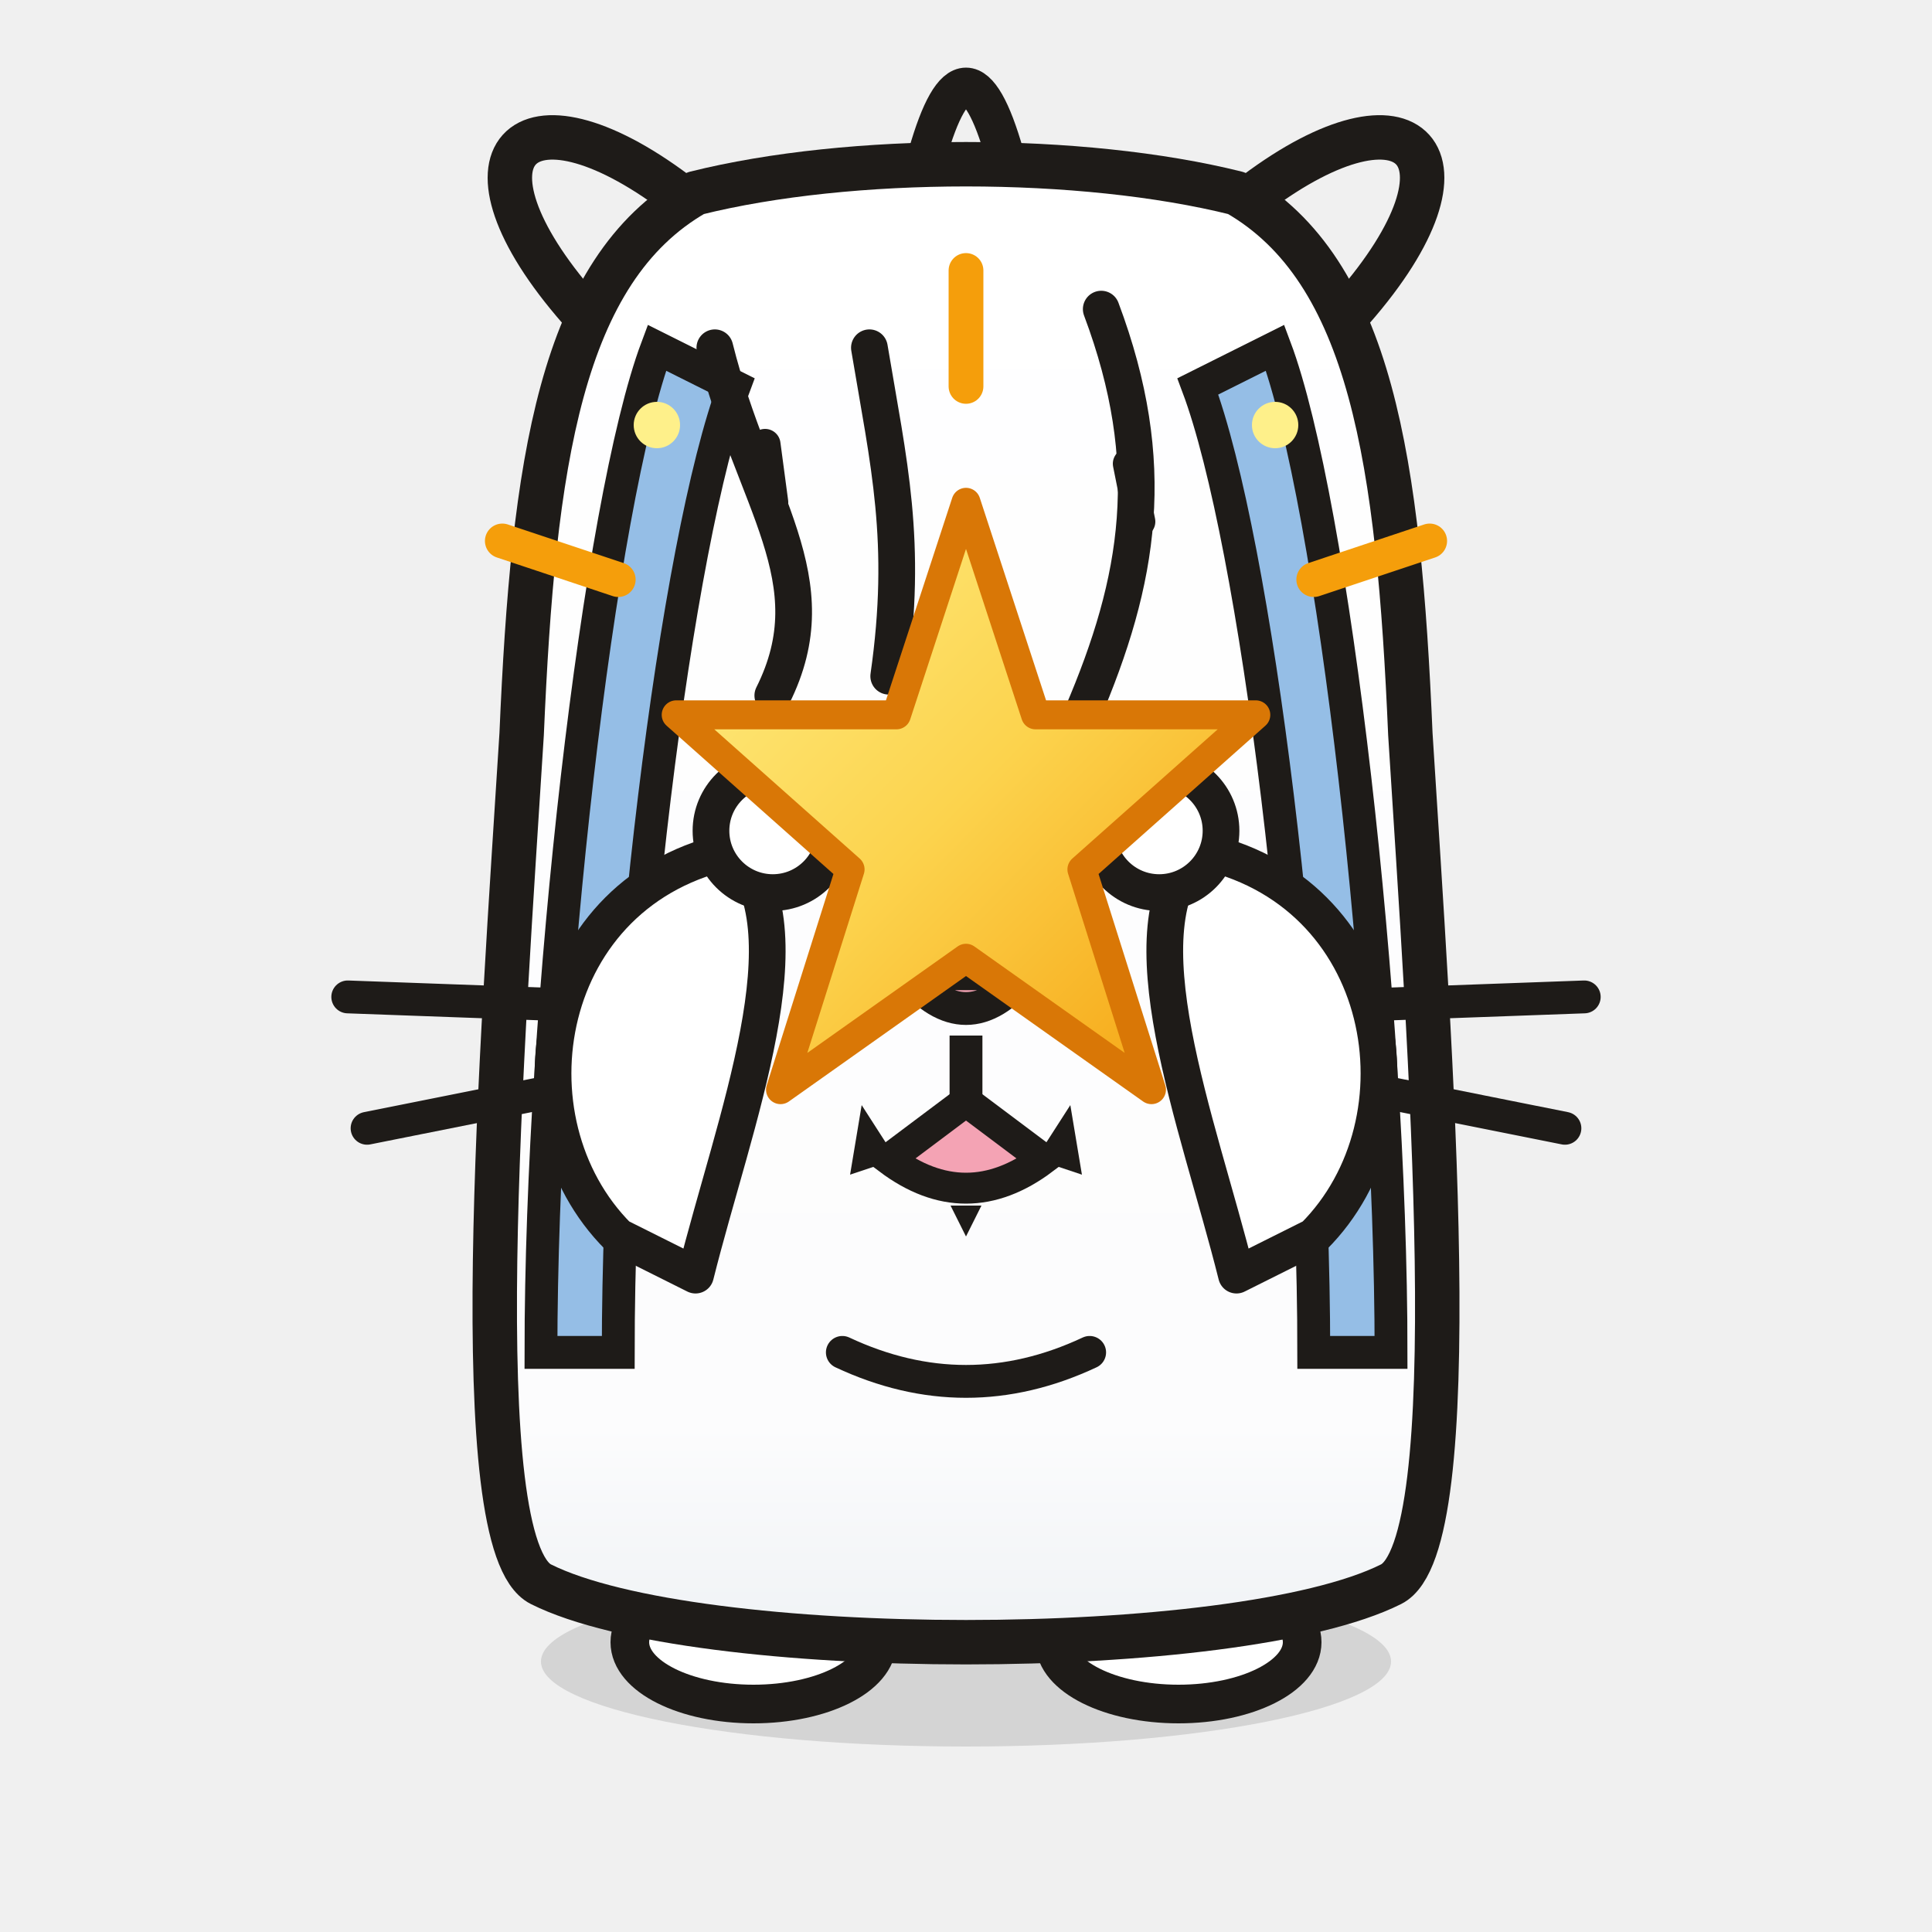
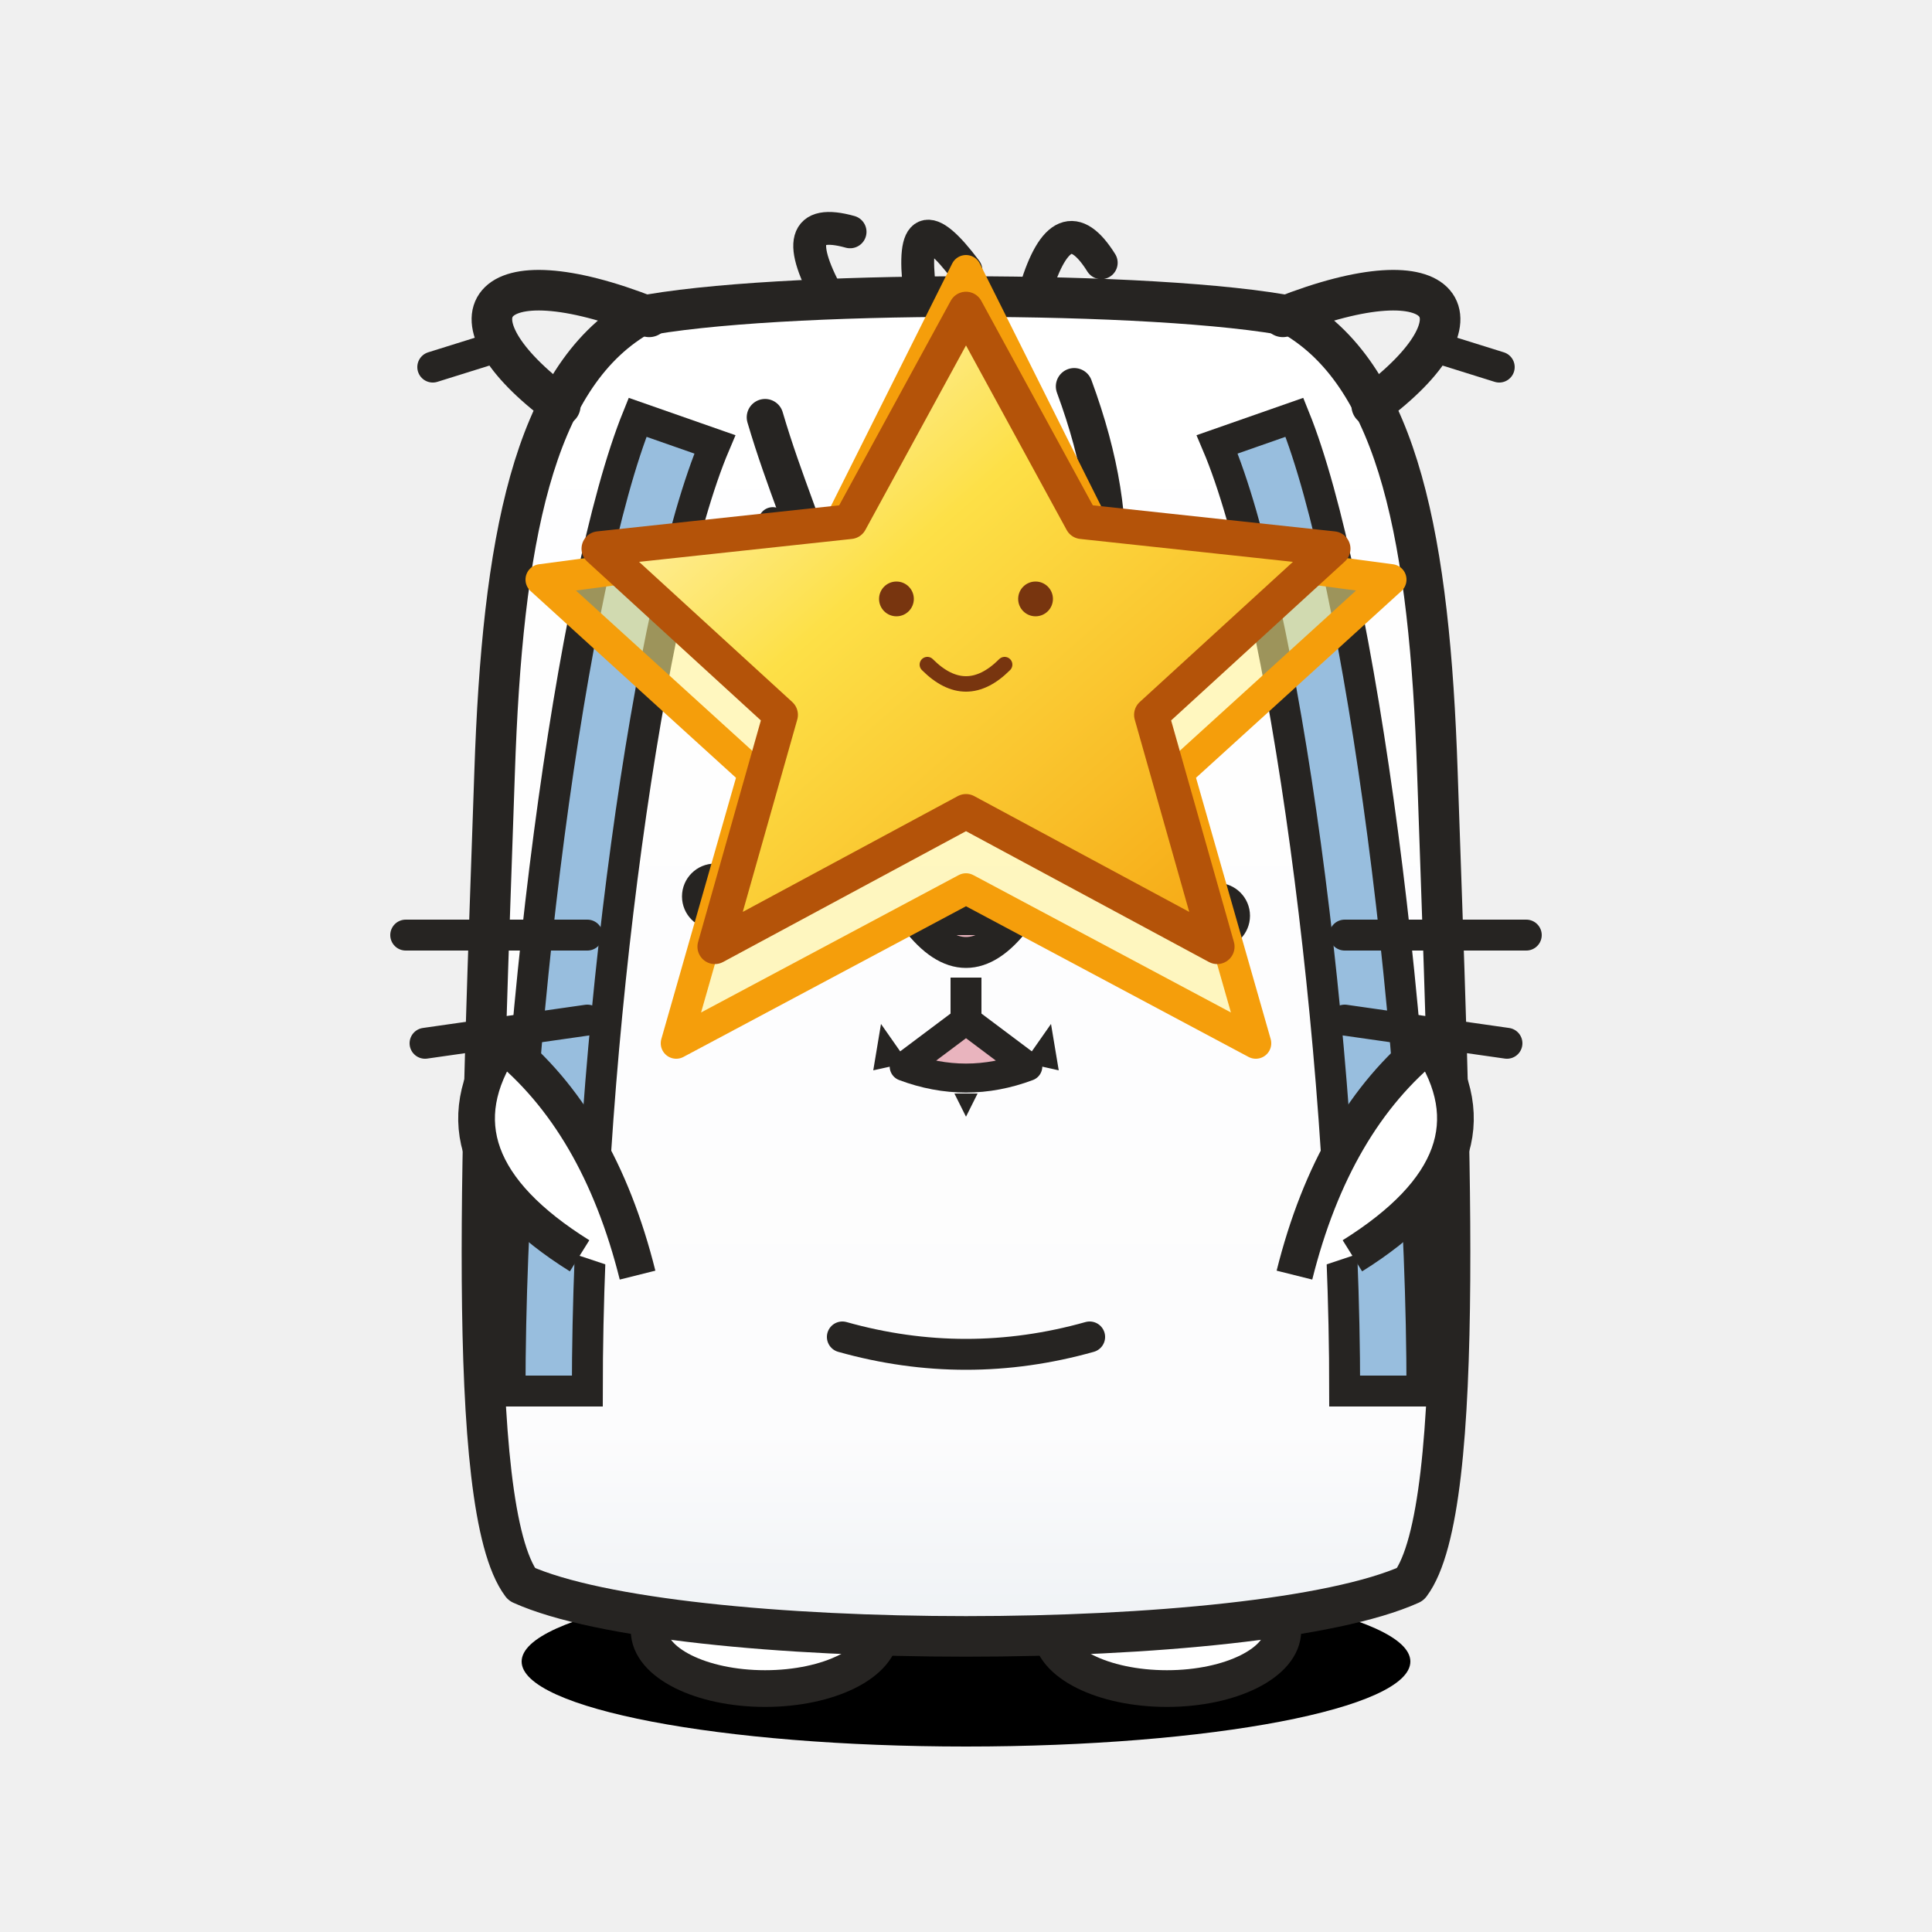
<svg xmlns="http://www.w3.org/2000/svg" viewBox="-25 -25 50 50">
  <defs>
    <linearGradient id="fur-grad" x1="0" y1="0" x2="0" y2="1">
      <stop offset="0%" stop-color="#FFFFFF" />
      <stop offset="85%" stop-color="#FCFCFD" />
      <stop offset="100%" stop-color="#EFF2F5" />
    </linearGradient>
    <linearGradient id="star-grad" x1="0" y1="0" x2="1" y2="1">
-       <stop offset="0%" stop-color="#FEF08A" />
-       <stop offset="50%" stop-color="#FCD34D" />
+       <stop offset="0%" stop-color="#FFFBEB" />
+       <stop offset="40%" stop-color="#FDE047" />
      <stop offset="100%" stop-color="#F59E0B" />
    </linearGradient>
  </defs>
  <style>
-     #body-notify {
-       animation: jump-shock 1.6s cubic-bezier(0.28, 0.84, 0.42, 1) infinite;
+     #shadow-js {
+       animation: notif-shadow 2.6s ease-in-out infinite;
      transform-origin: 0px 18px;
    }
-     #shadow-notify {
-       animation: shadow-shock 1.6s cubic-bezier(0.28, 0.84, 0.42, 1) infinite;
-       transform-origin: 0px 18px;
+     #body-js {
+       animation: notif-bounce 2.6s ease-in-out infinite;
+       transform-origin: 0px 16px;
    }
-     #star-prop {
-       animation: star-swing 0.8s ease-in-out infinite alternate;
-       transform-origin: 0px -7px;
+     #star-trophy {
+       animation: star-present 2.6s ease-in-out infinite;
+       transform-origin: 0px 0px;
    }
-     #star-sparks {
-       animation: sparks-pulse 0.8s ease-in-out infinite alternate;
+     #ears-and-spikes {
+       animation: notif-ears 2.6s ease-in-out infinite;
+       transform-origin: 0px -15px;
    }
-     #ears-perk {
-       animation: ears-alert 0.8s ease-in-out infinite alternate;
-       transform-origin: 0px -20px;
+     #mouth-surprise {
+       animation: notif-mouth 2.6s ease-in-out infinite;
+       transform-origin: 0px 2.5px;
    }
- 
-     @keyframes jump-shock {
-       0%, 100% { transform: translateY(0px) scale(1, 1); }
-       15% { transform: translateY(1.2px) scale(1.06, 0.94); }
-       35% { transform: translateY(-4.5px) scale(0.95, 1.05); }
-       55% { transform: translateY(0px) scale(1.08, 0.92); }
-       70% { transform: translateY(-1.2px) scale(0.98, 1.02); }
-       85% { transform: translateY(0px) scale(1, 1); }
+     @keyframes notif-bounce {
+       0%, 100% { transform: translateY(0) scale(1, 1); }
+       12% { transform: translateY(1.5px) scale(1.08, 0.92); }
+       22% { transform: translateY(-4.5px) scale(0.94, 1.06); }
+       32% { transform: translateY(-3.5px) scale(1.0, 1.0); }
+       40% { transform: translateY(0.5px) scale(1.04, 0.96); }
+       46% { transform: translateY(-0.8px); }
+       52%, 92% { transform: translateY(0); }
    }
-     @keyframes shadow-shock {
-       0%, 100% { transform: scale(1); opacity: 0.9; }
-       15% { transform: scale(1.08); opacity: 1; }
-       35% { transform: scale(0.68); opacity: 0.45; }
-       55% { transform: scale(1.16); opacity: 1; }
-       70% { transform: scale(0.92); opacity: 0.75; }
-       85% { transform: scale(1); opacity: 0.9; }
+     @keyframes notif-shadow {
+       0%, 100% { transform: scale(1, 1); opacity: 0.12; }
+       12% { transform: scale(1.15, 1.15); opacity: 0.15; }
+       22% { transform: scale(0.65, 0.65); opacity: 0.05; }
+       32% { transform: scale(0.75, 0.75); opacity: 0.07; }
+       40% { transform: scale(1.08, 1.08); opacity: 0.14; }
+       52%, 92% { transform: scale(1, 1); opacity: 0.12; }
    }
-     @keyframes star-swing {
-       0% { transform: rotate(-14deg) scale(1); }
-       100% { transform: rotate(14deg) scale(1.1); }
+     @keyframes notif-ears {
+       0%, 100% { transform: scale(1); }
+       15%, 35% { transform: scale(1.18) rotate(3deg); }
+       25% { transform: scale(1.22) rotate(-3deg); }
+       45%, 90% { transform: scale(1); }
    }
-     @keyframes sparks-pulse {
-       0% { opacity: 0.3; transform: scale(0.85); }
-       100% { opacity: 1; transform: scale(1.15); }
+     @keyframes notif-mouth {
+       0%, 100% { transform: scale(1); }
+       18%, 45% { transform: scale(1.4, 1.6) translateY(0.4px); }
+       50%, 90% { transform: scale(1.1, 1.1); }
    }
-     @keyframes ears-alert {
-       0% { transform: scaleY(1); }
-       100% { transform: scaleY(1.12); }
+     @keyframes star-present {
+       0%, 15%, 100% { opacity: 0; transform: scale(0) translateY(10px) rotate(-30deg); }
+       28% { opacity: 1; transform: scale(1.15) translateY(-14px) rotate(10deg); }
+       36% { transform: scale(1) translateY(-12px) rotate(-8deg); }
+       44%, 78% { opacity: 1; transform: scale(1.05) translateY(-13px) rotate(6deg); }
+       52%, 86% { opacity: 1; transform: scale(1.02) translateY(-12.5px) rotate(-4deg); }
+       92% { opacity: 0; transform: scale(0.2) translateY(5px); }
    }
  </style>
-   <g id="shadow-notify">
-     <ellipse cx="0" cy="18" rx="11" ry="2.2" fill="rgba(0,0,0,0.12)" />
+   <g id="shadow-js">
+     <ellipse cx="0" cy="18" rx="11.5" ry="2.2" fill="#000000" />
  </g>
-   <g id="body-notify">
+   <g id="body-js">
    <g id="feet">
-       <ellipse cx="-5.5" cy="17.5" rx="3.2" ry="1.6" fill="#FFFFFF" stroke="#1E1B18" stroke-width="1.0" />
-       <ellipse cx="5.5" cy="17.5" rx="3.2" ry="1.6" fill="#FFFFFF" stroke="#1E1B18" stroke-width="1.0" />
+       <ellipse id="foot-left" cx="-5.2" cy="17.2" rx="3.0" ry="1.5" fill="#FFFFFF" stroke="#262422" stroke-width="0.95" />
+       <ellipse id="foot-right" cx="5.2" cy="17.2" rx="3.0" ry="1.5" fill="#FFFFFF" stroke="#262422" stroke-width="0.95" />
    </g>
-     <path d="       M -11,16       C -13,15 -12,2 -11.5,-6       C -11.2,-13 -10.5,-18 -7,-20       C -3,-21 3,-21 7,-20       C 10.5,-18 11.2,-13 11.5,-6       C 12,2 13,15 11,16       C 7,18 -7,18 -11,16 Z" fill="url(#fur-grad)" stroke="#1E1B18" stroke-width="1.15" stroke-linejoin="round" />
+     <g id="torso">
+       <path id="body-shape" d="         M -11.5,16         C -13.0,14 -12.5,4 -12.2,-5         C -12.0,-11 -11.2,-15.2 -8.5,-16.8         C -5.0,-17.5 5.0,-17.5 8.5,-16.8         C 11.2,-15.2 12.0,-11 12.2,-5         C 12.5,4 13.0,14 11.5,16         C 7.5,17.8 -7.5,17.8 -11.5,16 Z" fill="url(#fur-grad)" stroke="#262422" stroke-width="1.05" stroke-linejoin="round" />
+     </g>
    <g id="straps">
-       <path d="M -11,10 C -11,1 -9.5,-12 -8,-16 L -6,-15 C -7.5,-11 -9,1 -9,10 Z" fill="#95BEE6" stroke="#1E1B18" stroke-width="0.85" />
-       <path d="M 11,10 C 11,1 9.5,-12 8,-16 L 6,-15 C 7.5,-11 9,1 9,10 Z" fill="#95BEE6" stroke="#1E1B18" stroke-width="0.85" />
+       <path d="M -11.8,11 C -11.8,2 -10.2,-10 -8.5,-14.2 L -6.5,-13.5 C -8.2,-9.5 -9.8,2 -9.8,11 Z" fill="#98BEDE" stroke="#262422" stroke-width="0.8" />
+       <path d="M 11.8,11 C 11.8,2 10.2,-10 8.5,-14.2 L 6.5,-13.5 C 8.2,-9.5 9.8,2 9.8,11 Z" fill="#98BEDE" stroke="#262422" stroke-width="0.8" />
    </g>
-     <g id="ears-perk">
-       <path d="M -10,-17 C -13.5,-21 -11.5,-23 -7.5,-20" fill="none" stroke="#1E1B18" stroke-width="1.15" stroke-linecap="round" />
-       <path d="M 10,-17 C 13.5,-21 11.5,-23 7.5,-20" fill="none" stroke="#1E1B18" stroke-width="1.15" stroke-linecap="round" />
-       <path d="M -1,-21 Q 0,-24.5 1,-21" fill="none" stroke="#1E1B18" stroke-width="1.0" stroke-linecap="round" />
+     <g id="ears-and-spikes">
+       <path d="M -10.5,-14.5 C -13.6,-16.8 -12.5,-18.5 -8.2,-16.8" fill="none" stroke="#262422" stroke-width="1.05" stroke-linecap="round" />
+       <line x1="-12.2" y1="-16.0" x2="-13.8" y2="-15.5" stroke="#262422" stroke-width="0.8" stroke-linecap="round" />
+       <path d="M 10.5,-14.5 C 13.6,-16.8 12.5,-18.5 8.2,-16.8" fill="none" stroke="#262422" stroke-width="1.05" stroke-linecap="round" />
+       <line x1="12.2" y1="-16.0" x2="13.8" y2="-15.5" stroke="#262422" stroke-width="0.8" stroke-linecap="round" />
+       <path d="M -3.5,-17.2 Q -4.8,-19.5 -3.0,-19.0" fill="none" stroke="#262422" stroke-width="0.85" stroke-linecap="round" />
+       <path d="M -1.2,-17.5 Q -1.5,-20.0 0,-18.0" fill="none" stroke="#262422" stroke-width="0.85" stroke-linecap="round" />
+       <path d="M 1.8,-17.5 Q 2.5,-19.8 3.5,-18.2" fill="none" stroke="#262422" stroke-width="0.85" stroke-linecap="round" />
    </g>
    <g id="forehead-bangs">
-       <path d="M -6.5,-16 C -5.5,-12 -3.5,-10 -5,-7" fill="none" stroke="#1E1B18" stroke-width="0.95" stroke-linecap="round" />
-       <path d="M -2.5,-16 C -2,-13 -1.5,-11 -2,-7.5" fill="none" stroke="#1E1B18" stroke-width="0.95" stroke-linecap="round" />
-       <path d="M 3.5,-17 C 5,-13 4.5,-10 3,-6.5" fill="none" stroke="#1E1B18" stroke-width="0.95" stroke-linecap="round" />
-       <line x1="-5.2" y1="-13.5" x2="-5" y2="-12" stroke="#1E1B18" stroke-width="0.8" stroke-linecap="round" />
-       <line x1="4.2" y1="-13" x2="4.5" y2="-11.5" stroke="#1E1B18" stroke-width="0.8" stroke-linecap="round" />
+       <path d="M -5.2,-14.2 C -4.2,-10.8 -2.8,-9.0 -4.0,-6.0" fill="none" stroke="#262422" stroke-width="0.95" stroke-linecap="round" />
+       <path d="M -1.5,-14.5 C -1.2,-11.5 -1.0,-9.5 -1.5,-6.5" fill="none" stroke="#262422" stroke-width="0.95" stroke-linecap="round" />
+       <path d="M 2.8,-15.0 C 4.2,-11.2 3.8,-8.5 2.2,-5.2" fill="none" stroke="#262422" stroke-width="0.95" stroke-linecap="round" />
+       <path d="M -5.0,-11.5 Q -4.2,-10.2 -4.8,-9.5" fill="none" stroke="#262422" stroke-width="0.75" stroke-linecap="round" />
+       <path d="M 3.2,-10.8 Q 3.8,-9.6 3.4,-8.8" fill="none" stroke="#262422" stroke-width="0.75" stroke-linecap="round" />
    </g>
-     <circle cx="-7.5" cy="-0.5" r="0.9" fill="#1E1B18" />
-     <circle cx="7.5" cy="-0.5" r="0.9" fill="#1E1B18" />
+     <g id="eyes">
+       <circle cx="-6.5" cy="-1.8" r="0.85" fill="#262422" />
+       <circle cx="6.5" cy="-1.3" r="0.85" fill="#262422" />
+     </g>
    <g id="face-features">
-       <line x1="-10.5" y1="1" x2="-16" y2="0.8" stroke="#1E1B18" stroke-width="0.85" stroke-linecap="round" />
-       <line x1="-10.5" y1="3.2" x2="-15.5" y2="4.2" stroke="#1E1B18" stroke-width="0.85" stroke-linecap="round" />
-       <line x1="10.5" y1="1" x2="16" y2="0.8" stroke="#1E1B18" stroke-width="0.85" stroke-linecap="round" />
-       <line x1="10.5" y1="3.2" x2="15.5" y2="4.2" stroke="#1E1B18" stroke-width="0.85" stroke-linecap="round" />
-       <path d="M -1.5,0.2 L 1.5,0.2 Q 0,2.0 -1.5,0.2 Z" fill="#F4A3B4" stroke="#1E1B18" stroke-width="0.85" />
-       <line x1="0" y1="1.8" x2="0" y2="3.8" stroke="#1E1B18" stroke-width="0.85" />
-       <g id="mouth-totem">
-         <path d="M -2.0,5.0 L 0,3.5 L 2.0,5.0 Q 0,6.5 -2.0,5.0 Z" fill="#F4A3B4" stroke="#1E1B18" stroke-width="0.8" />
-         <polygon points="-2.7,3.6 -1.8,5.0 -3.0,5.4" fill="#1E1B18" />
-         <polygon points="2.7,3.6 1.8,5.0 3.0,5.4" fill="#1E1B18" />
-         <polygon points="-0.4,6.2 0.4,6.2 0,7.0" fill="#1E1B18" />
+       <line x1="-9.8" y1="-0.8" x2="-14.5" y2="-0.8" stroke="#262422" stroke-width="0.8" stroke-linecap="round" />
+       <line x1="-9.8" y1="1.4" x2="-14.0" y2="2.0" stroke="#262422" stroke-width="0.8" stroke-linecap="round" />
+       <line x1="9.8" y1="-0.8" x2="14.5" y2="-0.8" stroke="#262422" stroke-width="0.8" stroke-linecap="round" />
+       <line x1="9.8" y1="1.4" x2="14.0" y2="2.0" stroke="#262422" stroke-width="0.8" stroke-linecap="round" />
+       <path d="M -1.3,-1.2 L 1.3,-1.2 Q 0,0.5 -1.3,-1.2 Z" fill="#E9B4BE" stroke="#262422" stroke-width="0.8" stroke-linejoin="round" />
+       <line x1="0" y1="0.3" x2="0" y2="1.5" stroke="#262422" stroke-width="0.8" />
+       <g id="mouth-surprise">
+         <path d="M -1.6,2.6 L 0,1.4 L 1.6,2.6 Q 0,3.2 -1.6,2.6 Z" fill="#E9B4BE" stroke="#262422" stroke-width="0.75" stroke-linejoin="round" />
+         <polygon points="-2.2,1.5 -1.5,2.5 -2.4,2.7" fill="#262422" />
+         <polygon points="2.2,1.5 1.5,2.5 2.4,2.7" fill="#262422" />
+         <polygon points="-0.3,3.3 0.3,3.3 0,3.9" fill="#262422" />
      </g>
-       <path d="M -3.2,10.0 Q 0,11.5 3.2,10.0" fill="none" stroke="#1E1B18" stroke-width="0.85" stroke-linecap="round" />
+       <path d="M -3.2,9.6 Q 0,10.5 3.2,9.6" fill="none" stroke="#262422" stroke-width="0.8" stroke-linecap="round" />
    </g>
-     <g id="arms-raised">
-       <path d="M -9,7 C -12,4 -11,-2 -6,-3 C -4,-1 -6,4 -7,8 Z" fill="#FFFFFF" stroke="#1E1B18" stroke-width="0.95" stroke-linejoin="round" />
-       <circle cx="-5" cy="-3.5" r="1.6" fill="#FFFFFF" stroke="#1E1B18" stroke-width="0.95" />
-       <path d="M 9,7 C 12,4 11,-2 6,-3 C 4,-1 6,4 7,8 Z" fill="#FFFFFF" stroke="#1E1B18" stroke-width="0.95" stroke-linejoin="round" />
-       <circle cx="5" cy="-3.5" r="1.6" fill="#FFFFFF" stroke="#1E1B18" stroke-width="0.95" />
+     <g id="arms">
+       <path d="M -10,7.5 Q -14,5 -12,2 Q -9.5,4 -8.5,8" fill="#FFFFFF" stroke="#262422" stroke-width="0.95" />
+       <path d="M 10,7.5 Q 14,5 12,2 Q 9.5,4 8.5,8" fill="#FFFFFF" stroke="#262422" stroke-width="0.95" />
    </g>
-     <g id="star-prop">
-       <polygon points="0,-12 1.8,-6.5 7.5,-6.5 3.0,-2.5 4.8,3.2 0,-0.2 -4.8,3.2 -3.0,-2.5 -7.5,-6.5 -1.8,-6.5" fill="url(#star-grad)" stroke="#D97706" stroke-width="0.75" stroke-linejoin="round" />
-     </g>
-     <g id="star-sparks">
-       <path d="M -9,-10 L -12,-11 M 9,-10 L 12,-11 M 0,-15 L 0,-18" stroke="#F59E0B" stroke-width="0.9" stroke-linecap="round" />
-       <circle cx="-8" cy="-14" r="0.6" fill="#FEF08A" />
-       <circle cx="8" cy="-14" r="0.6" fill="#FEF08A" />
+     <g id="star-trophy">
+       <polygon points="0,-18 3.5,-11 11,-10 5.5,-5 7.5,2 0,-2 -7.5,2 -5.5,-5 -11,-10 -3.5,-11" fill="rgba(254, 240, 138, 0.55)" stroke="#F59E0B" stroke-width="0.8" stroke-linejoin="round" />
+       <polygon points="0,-17 3.0,-11.5 9.5,-10.8 4.8,-6.5 6.5,-0.5 0,-4 -6.5,-0.5 -4.8,-6.5 -9.5,-10.8 -3.0,-11.5" fill="url(#star-grad)" stroke="#B45309" stroke-width="0.9" stroke-linejoin="round" />
+       <circle cx="-1.8" cy="-9.5" r="0.45" fill="#78350F" />
+       <circle cx="1.8" cy="-9.5" r="0.45" fill="#78350F" />
+       <path d="M -1.0,-7.8 Q 0,-6.8 1.0,-7.8" fill="none" stroke="#78350F" stroke-width="0.4" stroke-linecap="round" />
    </g>
  </g>
</svg>
